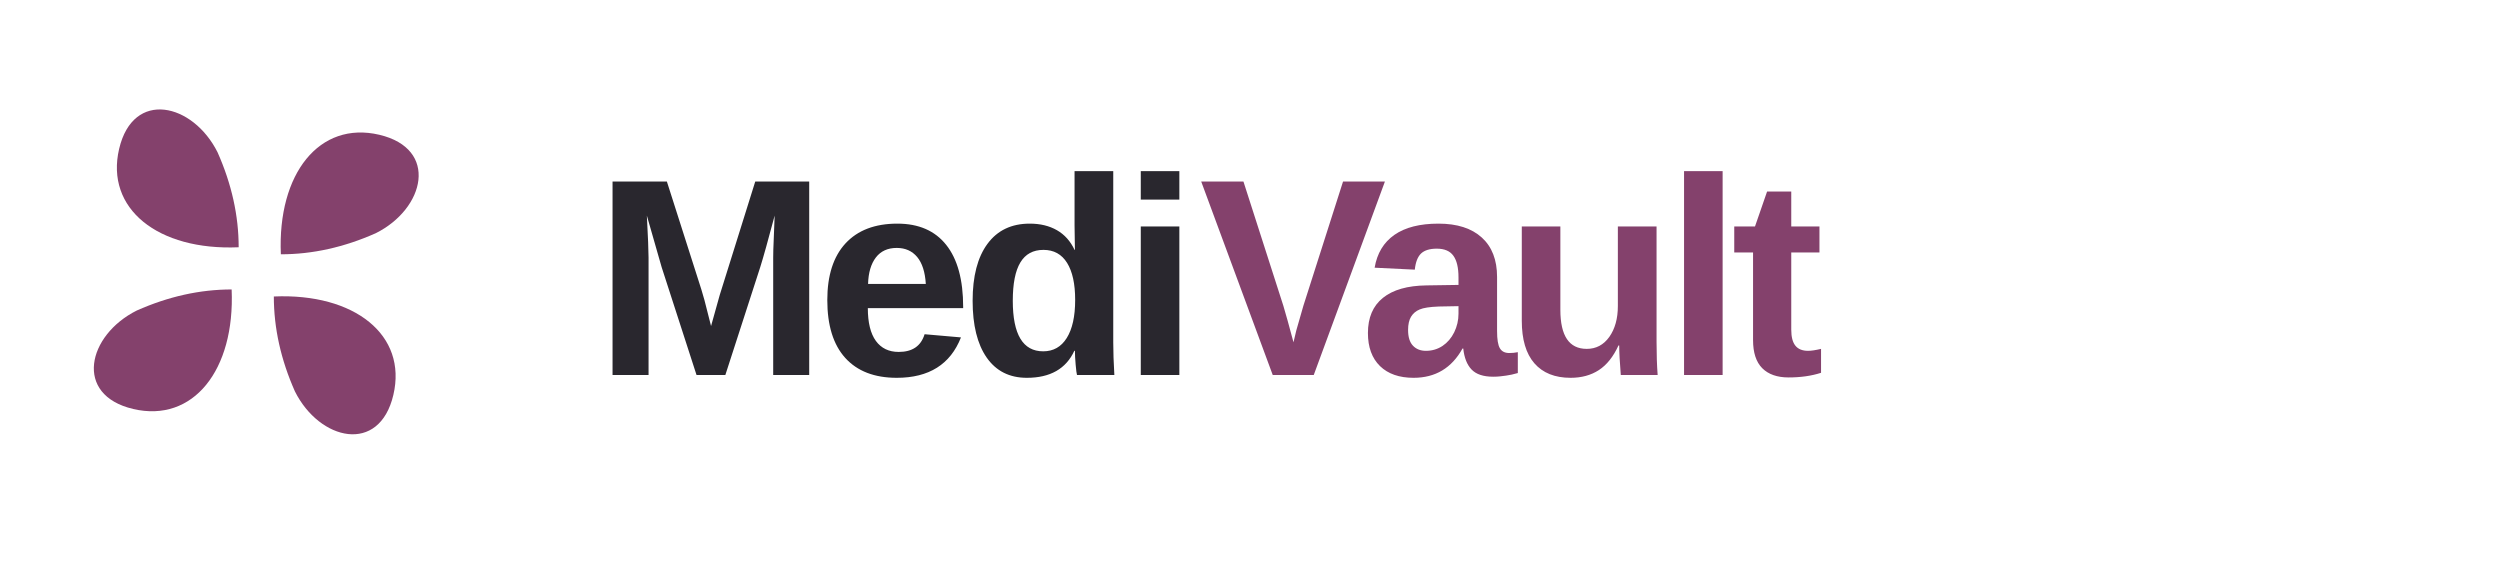
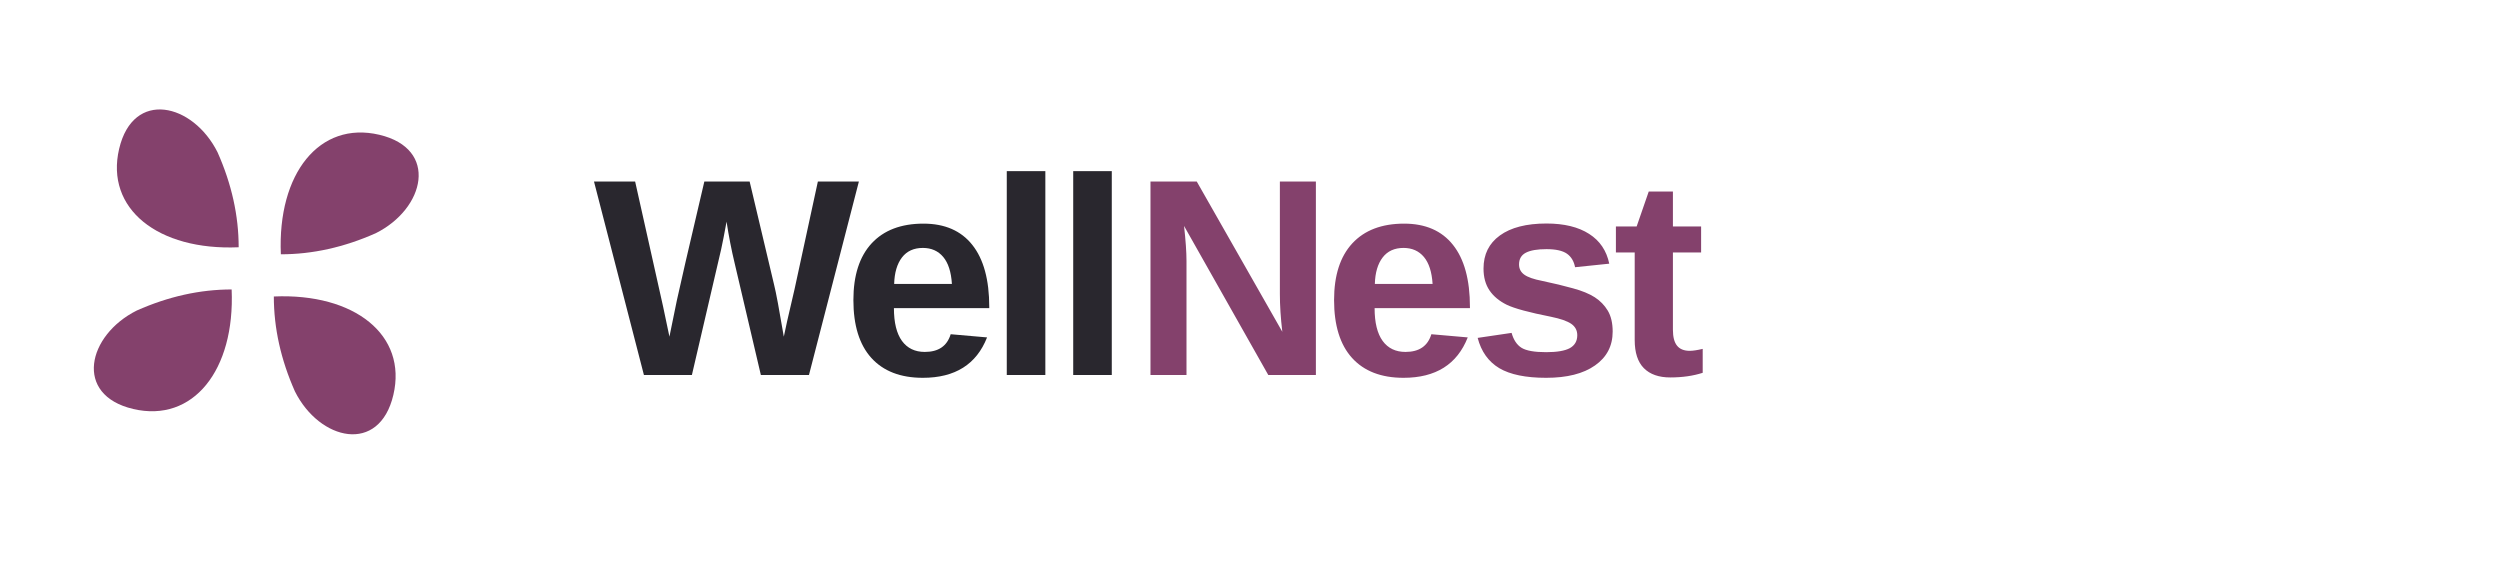
- <svg xmlns="http://www.w3.org/2000/svg" viewBox="0 0 320 72" role="img" aria-label="MediVault Balanced petals">
+ <svg xmlns="http://www.w3.org/2000/svg" viewBox="0 0 320 72" role="img" aria-label="WellNest Balanced petals">
  <g transform="translate(4 6) scale(.9)" color="#84416c">
    <path d="M29.5 28.5C18 29 10.5 23 12.5 14.5C14.5 6 23 8 26.5 15C28.5 19.5 29.5 24 29.5 28.5Z" transform="rotate(0 32 32)" fill="currentColor" />
    <path d="M29.5 28.5C18 29 10.5 23 12.5 14.5C14.5 6 23 8 26.5 15C28.5 19.5 29.5 24 29.5 28.5Z" transform="rotate(90 32 32)" fill="currentColor" />
    <path d="M29.5 28.5C18 29 10.5 23 12.5 14.5C14.5 6 23 8 26.5 15C28.5 19.5 29.5 24 29.5 28.5Z" transform="rotate(180 32 32)" fill="currentColor" />
    <path d="M29.5 28.5C18 29 10.5 23 12.5 14.5C14.5 6 23 8 26.5 15C28.5 19.5 29.5 24 29.5 28.5Z" transform="rotate(270 32 32)" fill="currentColor" />
  </g>
-   <text x="76" y="48" font-family="Arial,sans-serif" font-size="36" font-weight="600" letter-spacing="-1.5" fill="#29272e">Medi<tspan fill="#84416c">Vault</tspan>
+   <text x="76" y="48" font-family="Arial,sans-serif" font-size="36" font-weight="600" letter-spacing="-1.5" fill="#29272e">Well<tspan fill="#84416c">Nest</tspan>
  </text>
</svg>
